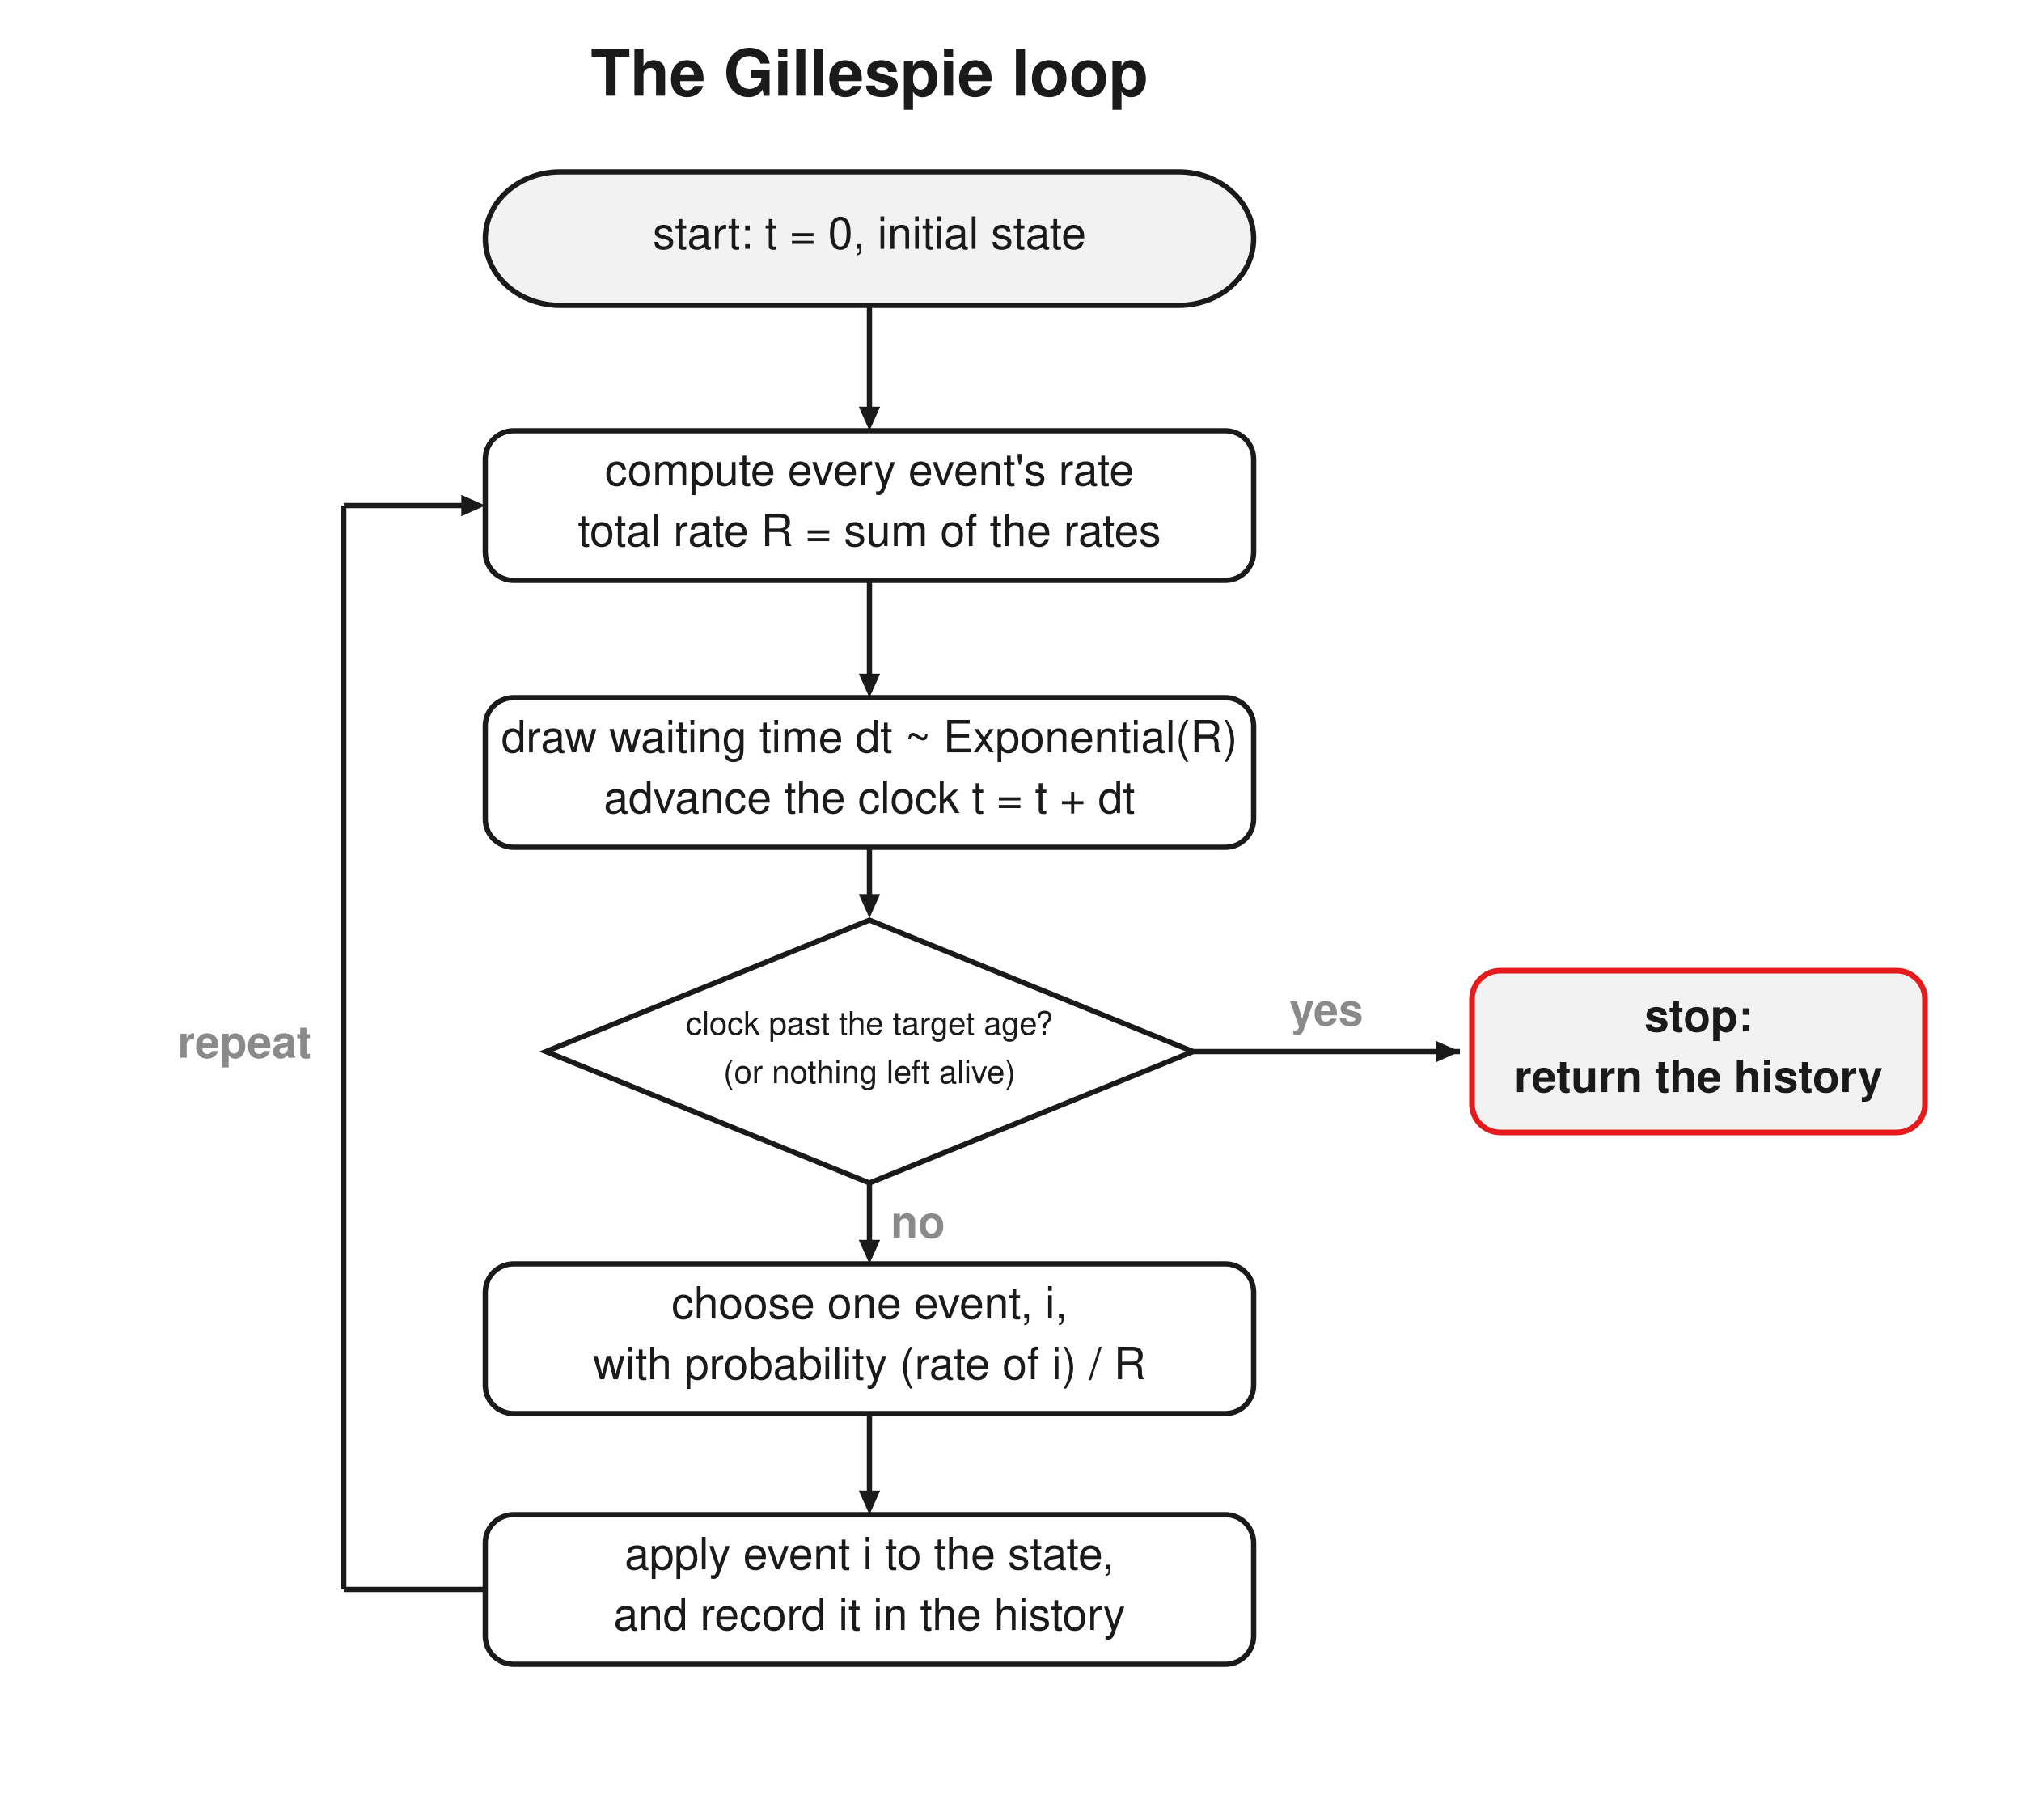
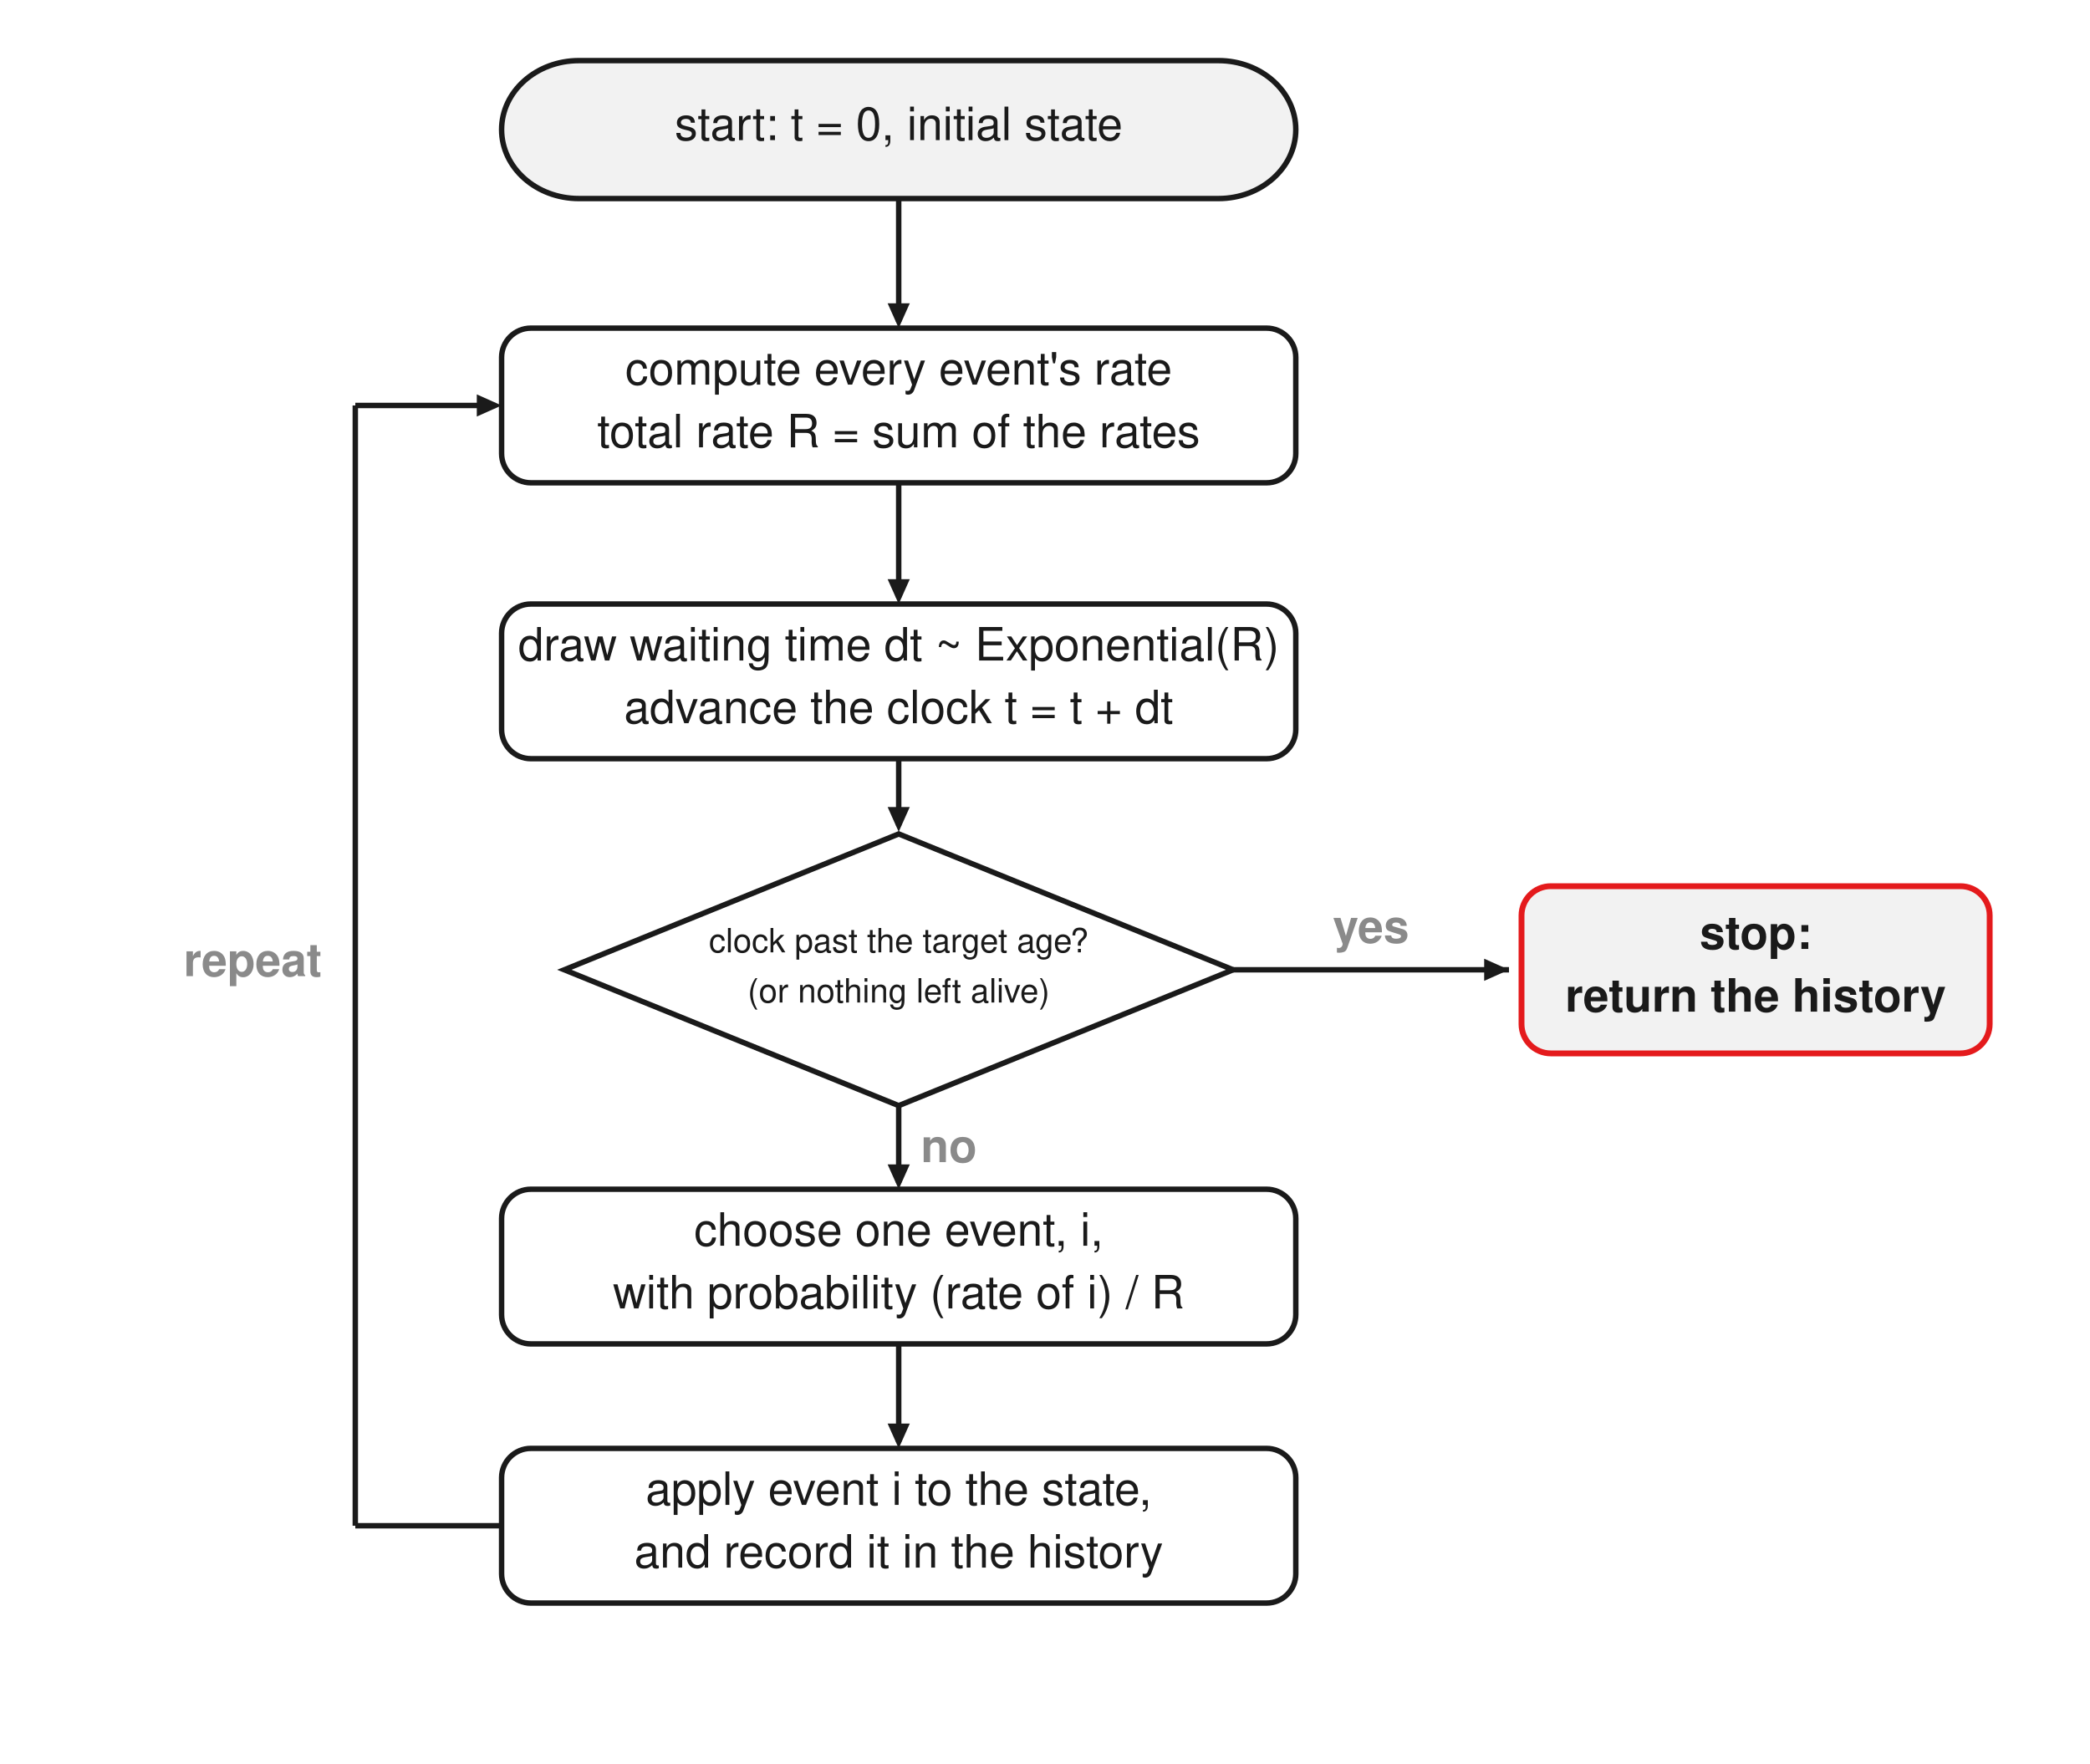
- <svg xmlns="http://www.w3.org/2000/svg" width="1000" height="900" viewBox="0 0 1000 900">
+ <svg xmlns="http://www.w3.org/2000/svg" width="1000" height="844" viewBox="0 0 1000 844">
  <defs>
</defs>
-   <rect x="0" y="0" width="1000" height="900" fill="white" />
-   <text x="430" y="40" font-size="32" font-family="Helvetica" text-anchor="middle" dominant-baseline="central" fill="#1a1a1a" font-weight="bold">The Gillespie loop</text>
-   <rect x="240.0" y="85.0" width="380" height="66" rx="37" ry="37" fill="#f2f2f2" stroke="#1a1a1a" stroke-width="2.6" />
-   <text x="430" y="118.0" font-size="22" font-family="Helvetica" text-anchor="middle" dominant-baseline="central" fill="#1a1a1a" font-weight="normal">start:  t = 0,  initial state</text>
-   <path d="M430,151 L430,210.0" stroke="#1a1a1a" stroke-width="2.6" />
-   <path d="M430,213.0 L424.699,201.13 L435.301,201.13 Z" fill="#1a1a1a" />
-   <rect x="240.0" y="213.0" width="380" height="74" rx="14" ry="14" fill="white" stroke="#1a1a1a" stroke-width="2.6" />
-   <text x="430" y="235.0" font-size="22" font-family="Helvetica" text-anchor="middle" dominant-baseline="central" fill="#1a1a1a" font-weight="normal">compute every event's rate</text>
-   <text x="430" y="265.0" font-size="22" font-family="Helvetica" text-anchor="middle" dominant-baseline="central" fill="#1a1a1a" font-weight="normal">total rate  R = sum of the rates</text>
-   <path d="M430,287.0 L430,342.0" stroke="#1a1a1a" stroke-width="2.6" />
-   <path d="M430,345.0 L424.699,333.13 L435.301,333.13 Z" fill="#1a1a1a" />
-   <rect x="240.0" y="345.0" width="380" height="74" rx="14" ry="14" fill="white" stroke="#1a1a1a" stroke-width="2.6" />
-   <text x="430" y="367.0" font-size="22" font-family="Helvetica" text-anchor="middle" dominant-baseline="central" fill="#1a1a1a" font-weight="normal">draw waiting time  dt ~ Exponential(R)</text>
-   <text x="430" y="397.0" font-size="22" font-family="Helvetica" text-anchor="middle" dominant-baseline="central" fill="#1a1a1a" font-weight="normal">advance the clock  t = t + dt</text>
-   <path d="M430,419.0 L430,451" stroke="#1a1a1a" stroke-width="2.6" />
-   <path d="M430,454 L424.699,442.13 L435.301,442.13 Z" fill="#1a1a1a" />
-   <path d="M430,455.0 L590.0,520 L430,585.0 L270.0,520 Z" fill="white" stroke="#1a1a1a" stroke-width="2.6" />
-   <text x="430" y="508.0" font-size="16" font-family="Helvetica" text-anchor="middle" dominant-baseline="central" fill="#1a1a1a" font-weight="normal">clock past the target age?</text>
-   <text x="430" y="532.0" font-size="16" font-family="Helvetica" text-anchor="middle" dominant-baseline="central" fill="#1a1a1a" font-weight="normal">(or nothing left alive)</text>
-   <path d="M590.0,520 L722.0,520" stroke="#1a1a1a" stroke-width="2.6" />
-   <path d="M722.0,520 L710.13,525.301 L710.13,514.699 Z" fill="#1a1a1a" />
-   <text x="656.0" y="502" font-size="22" font-family="Helvetica" text-anchor="middle" dominant-baseline="central" fill="#8a8a8a" font-weight="bold">yes</text>
-   <rect x="728.0" y="480" width="224" height="80" rx="14" ry="14" fill="#f2f2f2" stroke="#E41A1C" stroke-width="2.8" />
-   <text x="840.0" y="505.0" font-size="22" font-family="Helvetica" text-anchor="middle" dominant-baseline="central" fill="#1a1a1a" font-weight="bold">stop:</text>
-   <text x="840.0" y="535.0" font-size="22" font-family="Helvetica" text-anchor="middle" dominant-baseline="central" fill="#1a1a1a" font-weight="bold">return the history</text>
-   <path d="M430,585.0 L430,622.0" stroke="#1a1a1a" stroke-width="2.6" />
-   <path d="M430,625.0 L424.699,613.13 L435.301,613.13 Z" fill="#1a1a1a" />
-   <text x="454" y="607.0" font-size="22" font-family="Helvetica" text-anchor="middle" dominant-baseline="central" fill="#8a8a8a" font-weight="bold">no</text>
-   <rect x="240.0" y="625.0" width="380" height="74" rx="14" ry="14" fill="white" stroke="#1a1a1a" stroke-width="2.6" />
-   <text x="430" y="647.0" font-size="22" font-family="Helvetica" text-anchor="middle" dominant-baseline="central" fill="#1a1a1a" font-weight="normal">choose one event, i,</text>
-   <text x="430" y="677.0" font-size="22" font-family="Helvetica" text-anchor="middle" dominant-baseline="central" fill="#1a1a1a" font-weight="normal">with probability  (rate of i) / R</text>
-   <path d="M430,699.0 L430,746.0" stroke="#1a1a1a" stroke-width="2.6" />
-   <path d="M430,749.0 L424.699,737.13 L435.301,737.13 Z" fill="#1a1a1a" />
-   <rect x="240.0" y="749.0" width="380" height="74" rx="14" ry="14" fill="white" stroke="#1a1a1a" stroke-width="2.6" />
-   <text x="430" y="771.0" font-size="22" font-family="Helvetica" text-anchor="middle" dominant-baseline="central" fill="#1a1a1a" font-weight="normal">apply event i to the state,</text>
-   <text x="430" y="801.0" font-size="22" font-family="Helvetica" text-anchor="middle" dominant-baseline="central" fill="#1a1a1a" font-weight="normal">and record it in the history</text>
-   <path d="M240.0,786 L170.0,786" stroke="#1a1a1a" stroke-width="2.6" />
-   <path d="M170.0,786 L170.0,250" stroke="#1a1a1a" stroke-width="2.6" />
-   <path d="M170.0,250 L237.0,250" stroke="#1a1a1a" stroke-width="2.6" />
-   <path d="M240.0,250 L228.13,255.301 L228.13,244.699 Z" fill="#1a1a1a" />
-   <text x="154.0" y="518.0" font-size="22" font-family="Helvetica" text-anchor="end" dominant-baseline="central" fill="#8a8a8a" font-weight="bold">repeat</text>
+   <rect x="0" y="0" width="1000" height="844" fill="white" />
+   <g transform="translate(0,-56)">
+     <rect x="0" y="0" width="1000" height="900" fill="white" />
+     <rect x="240.0" y="85.0" width="380" height="66" rx="37" ry="37" fill="#f2f2f2" stroke="#1a1a1a" stroke-width="2.6" />
+     <text x="430" y="118.0" font-size="22" font-family="Helvetica" text-anchor="middle" dominant-baseline="central" fill="#1a1a1a" font-weight="normal">start:  t = 0,  initial state</text>
+     <path d="M430,151 L430,210.0" stroke="#1a1a1a" stroke-width="2.6" />
+     <path d="M430,213.0 L424.699,201.13 L435.301,201.13 Z" fill="#1a1a1a" />
+     <rect x="240.0" y="213.0" width="380" height="74" rx="14" ry="14" fill="white" stroke="#1a1a1a" stroke-width="2.6" />
+     <text x="430" y="235.0" font-size="22" font-family="Helvetica" text-anchor="middle" dominant-baseline="central" fill="#1a1a1a" font-weight="normal">compute every event's rate</text>
+     <text x="430" y="265.0" font-size="22" font-family="Helvetica" text-anchor="middle" dominant-baseline="central" fill="#1a1a1a" font-weight="normal">total rate  R = sum of the rates</text>
+     <path d="M430,287.0 L430,342.0" stroke="#1a1a1a" stroke-width="2.6" />
+     <path d="M430,345.0 L424.699,333.13 L435.301,333.13 Z" fill="#1a1a1a" />
+     <rect x="240.0" y="345.0" width="380" height="74" rx="14" ry="14" fill="white" stroke="#1a1a1a" stroke-width="2.6" />
+     <text x="430" y="367.0" font-size="22" font-family="Helvetica" text-anchor="middle" dominant-baseline="central" fill="#1a1a1a" font-weight="normal">draw waiting time  dt ~ Exponential(R)</text>
+     <text x="430" y="397.0" font-size="22" font-family="Helvetica" text-anchor="middle" dominant-baseline="central" fill="#1a1a1a" font-weight="normal">advance the clock  t = t + dt</text>
+     <path d="M430,419.0 L430,451" stroke="#1a1a1a" stroke-width="2.6" />
+     <path d="M430,454 L424.699,442.13 L435.301,442.13 Z" fill="#1a1a1a" />
+     <path d="M430,455.0 L590.0,520 L430,585.0 L270.0,520 Z" fill="white" stroke="#1a1a1a" stroke-width="2.6" />
+     <text x="430" y="508.0" font-size="16" font-family="Helvetica" text-anchor="middle" dominant-baseline="central" fill="#1a1a1a" font-weight="normal">clock past the target age?</text>
+     <text x="430" y="532.0" font-size="16" font-family="Helvetica" text-anchor="middle" dominant-baseline="central" fill="#1a1a1a" font-weight="normal">(or nothing left alive)</text>
+     <path d="M590.0,520 L722.0,520" stroke="#1a1a1a" stroke-width="2.6" />
+     <path d="M722.0,520 L710.13,525.301 L710.13,514.699 Z" fill="#1a1a1a" />
+     <text x="656.0" y="502" font-size="22" font-family="Helvetica" text-anchor="middle" dominant-baseline="central" fill="#8a8a8a" font-weight="bold">yes</text>
+     <rect x="728.0" y="480" width="224" height="80" rx="14" ry="14" fill="#f2f2f2" stroke="#E41A1C" stroke-width="2.8" />
+     <text x="840.0" y="505.0" font-size="22" font-family="Helvetica" text-anchor="middle" dominant-baseline="central" fill="#1a1a1a" font-weight="bold">stop:</text>
+     <text x="840.0" y="535.0" font-size="22" font-family="Helvetica" text-anchor="middle" dominant-baseline="central" fill="#1a1a1a" font-weight="bold">return the history</text>
+     <path d="M430,585.0 L430,622.0" stroke="#1a1a1a" stroke-width="2.6" />
+     <path d="M430,625.0 L424.699,613.13 L435.301,613.13 Z" fill="#1a1a1a" />
+     <text x="454" y="607.0" font-size="22" font-family="Helvetica" text-anchor="middle" dominant-baseline="central" fill="#8a8a8a" font-weight="bold">no</text>
+     <rect x="240.0" y="625.0" width="380" height="74" rx="14" ry="14" fill="white" stroke="#1a1a1a" stroke-width="2.6" />
+     <text x="430" y="647.0" font-size="22" font-family="Helvetica" text-anchor="middle" dominant-baseline="central" fill="#1a1a1a" font-weight="normal">choose one event, i,</text>
+     <text x="430" y="677.0" font-size="22" font-family="Helvetica" text-anchor="middle" dominant-baseline="central" fill="#1a1a1a" font-weight="normal">with probability  (rate of i) / R</text>
+     <path d="M430,699.0 L430,746.0" stroke="#1a1a1a" stroke-width="2.6" />
+     <path d="M430,749.0 L424.699,737.13 L435.301,737.13 Z" fill="#1a1a1a" />
+     <rect x="240.0" y="749.0" width="380" height="74" rx="14" ry="14" fill="white" stroke="#1a1a1a" stroke-width="2.6" />
+     <text x="430" y="771.0" font-size="22" font-family="Helvetica" text-anchor="middle" dominant-baseline="central" fill="#1a1a1a" font-weight="normal">apply event i to the state,</text>
+     <text x="430" y="801.0" font-size="22" font-family="Helvetica" text-anchor="middle" dominant-baseline="central" fill="#1a1a1a" font-weight="normal">and record it in the history</text>
+     <path d="M240.0,786 L170.0,786" stroke="#1a1a1a" stroke-width="2.6" />
+     <path d="M170.0,786 L170.0,250" stroke="#1a1a1a" stroke-width="2.6" />
+     <path d="M170.0,250 L237.0,250" stroke="#1a1a1a" stroke-width="2.6" />
+     <path d="M240.0,250 L228.13,255.301 L228.13,244.699 Z" fill="#1a1a1a" />
+     <text x="154.0" y="518.0" font-size="22" font-family="Helvetica" text-anchor="end" dominant-baseline="central" fill="#8a8a8a" font-weight="bold">repeat</text>
+   </g>
</svg>
